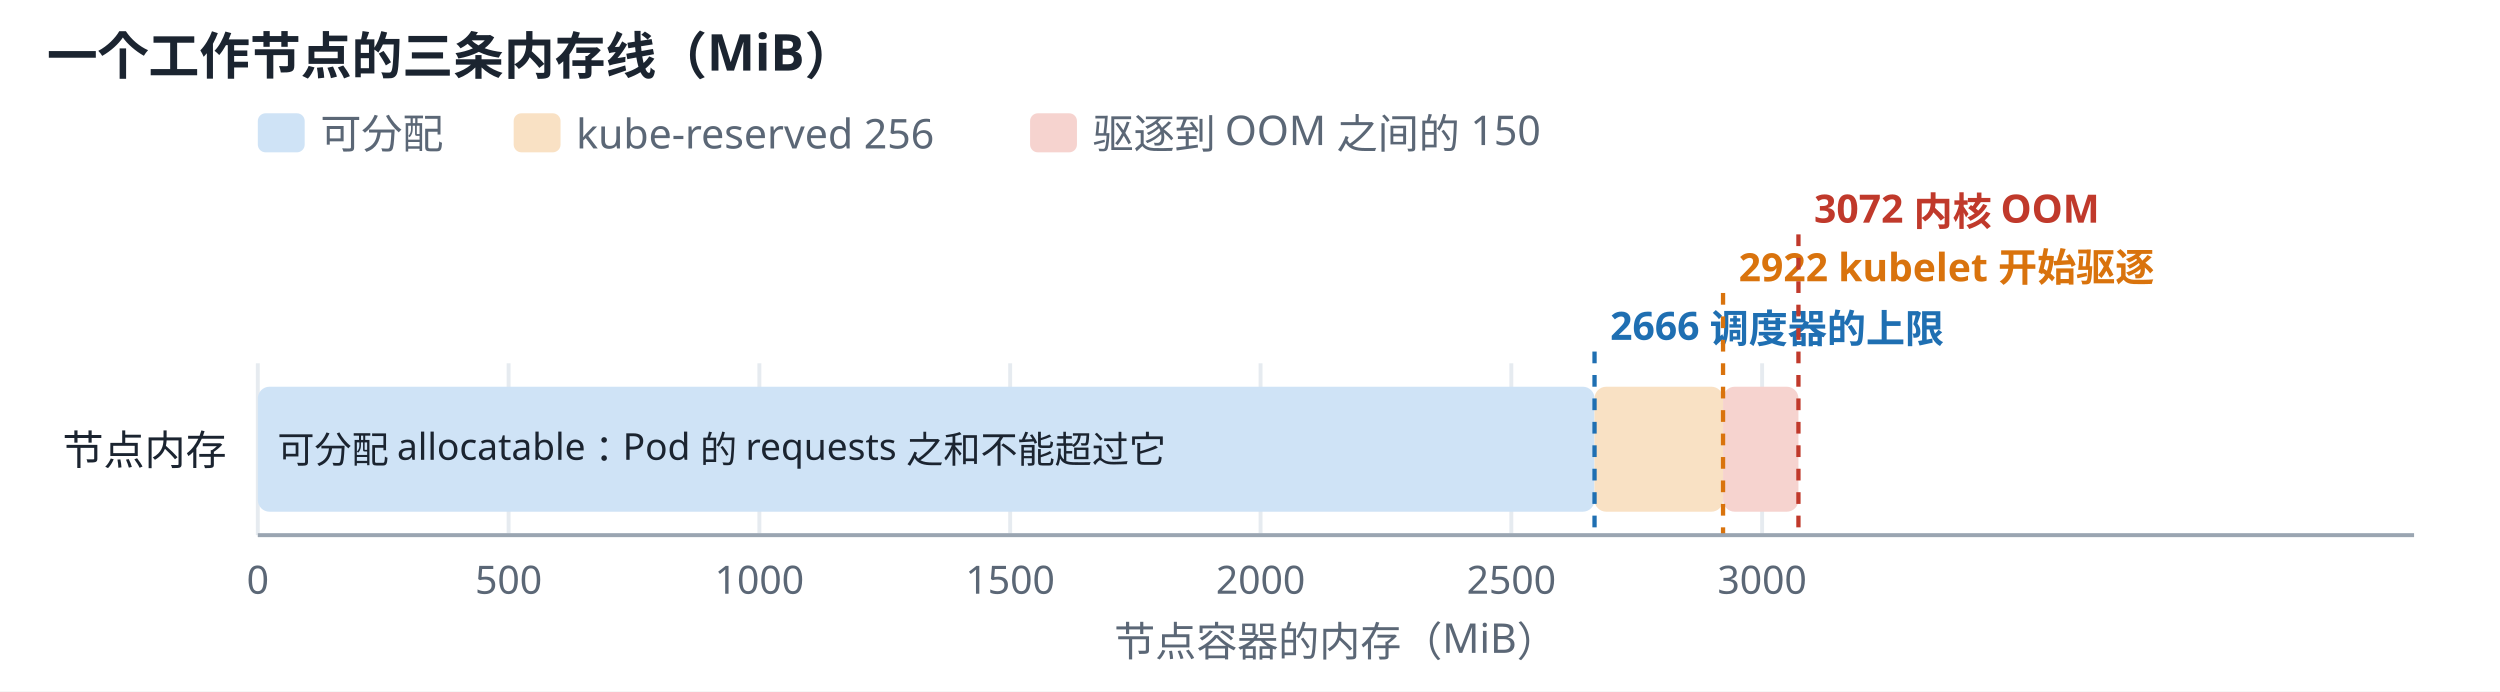
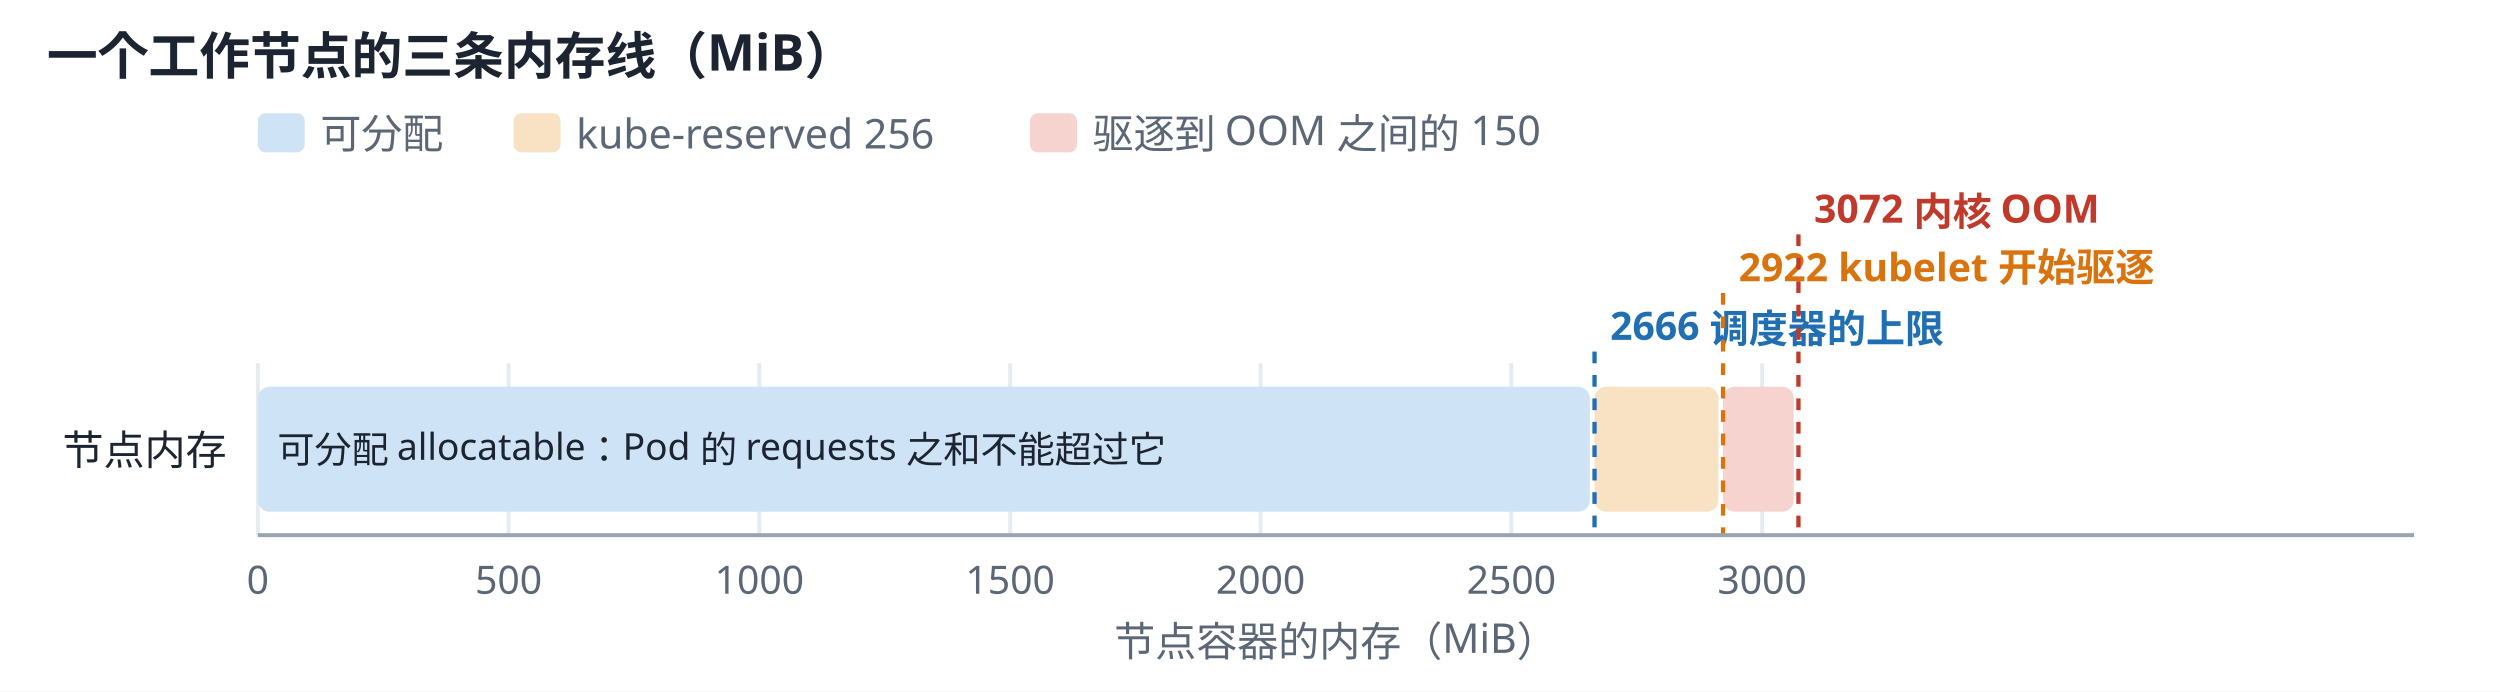
<svg xmlns="http://www.w3.org/2000/svg" viewBox="0 0 640 177" width="640" height="177" font-family="'Segoe UI','Microsoft YaHei','Noto Sans SC',sans-serif">
  <rect width="100%" height="100%" fill="#ffffff" />
  <text x="12.0" y="19.0" font-size="13" fill="#1b2430" text-anchor="start" font-weight="600">一个工作节点的三条内存线（MiB）</text>
  <line x1="66.0" y1="93.0" x2="66.0" y2="137.0" stroke="#e6ebf0" stroke-width="1.0" />
  <text x="66.0" y="152.0" font-size="10" fill="#5b6776" text-anchor="middle" font-weight="normal">0</text>
  <line x1="130.2" y1="93.0" x2="130.2" y2="137.0" stroke="#e6ebf0" stroke-width="1.0" />
  <text x="130.2" y="152.0" font-size="10" fill="#5b6776" text-anchor="middle" font-weight="normal">500</text>
  <line x1="194.4" y1="93.0" x2="194.4" y2="137.0" stroke="#e6ebf0" stroke-width="1.0" />
  <text x="194.4" y="152.0" font-size="10" fill="#5b6776" text-anchor="middle" font-weight="normal">1000</text>
  <line x1="258.6" y1="93.0" x2="258.6" y2="137.0" stroke="#e6ebf0" stroke-width="1.0" />
  <text x="258.6" y="152.0" font-size="10" fill="#5b6776" text-anchor="middle" font-weight="normal">1500</text>
  <line x1="322.7" y1="93.0" x2="322.7" y2="137.0" stroke="#e6ebf0" stroke-width="1.0" />
  <text x="322.7" y="152.0" font-size="10" fill="#5b6776" text-anchor="middle" font-weight="normal">2000</text>
  <line x1="386.9" y1="93.0" x2="386.9" y2="137.0" stroke="#e6ebf0" stroke-width="1.0" />
  <text x="386.9" y="152.0" font-size="10" fill="#5b6776" text-anchor="middle" font-weight="normal">2500</text>
  <line x1="451.1" y1="93.0" x2="451.1" y2="137.0" stroke="#e6ebf0" stroke-width="1.0" />
  <text x="451.1" y="152.0" font-size="10" fill="#5b6776" text-anchor="middle" font-weight="normal">3000</text>
  <text x="58.0" y="119.0" font-size="10.5" fill="#1b2430" text-anchor="end" font-weight="normal">节点内存</text>
  <line x1="66.0" y1="137.0" x2="618.0" y2="137.0" stroke="#e6ebf0" stroke-width="1.0" />
-   <rect x="66.0" y="99.0" width="342.2" height="32.0" fill="#cfe3f6" stroke="none" stroke-width="1" rx="3" />
+   <rect x="66.0" y="99.0" width="341.0" height="32.0" fill="#cfe3f6" stroke="none" stroke-width="1" rx="3" />
  <text x="71.0" y="118.5" font-size="9.5" fill="#1b2430" text-anchor="start" font-weight="normal">可分配 allocatable：Pod 的 requests 之和不能超过它</text>
-   <rect x="408.2" y="99.0" width="32.9" height="32.0" fill="#f9e1c4" stroke="none" stroke-width="1" rx="3" />
-   <rect x="441.1" y="99.0" width="19.3" height="32.0" fill="#f6d3cf" stroke="none" stroke-width="1" rx="3" />
+   <rect x="408.2" y="99.0" width="31.7" height="32.0" fill="#f9e1c4" stroke="none" stroke-width="1" rx="3" />
+   <rect x="441.1" y="99.0" width="18.1" height="32.0" fill="#f6d3cf" stroke="none" stroke-width="1" rx="3" />
  <line x1="408.2" y1="90.0" x2="408.2" y2="137.0" stroke="#1f6fb2" stroke-width="1.1" stroke-dasharray="3 3" />
  <rect x="409.2" y="78.0" width="93.5" height="14.0" fill="#ffffff" stroke="none" stroke-width="1" rx="2" opacity="0.86" />
  <text x="412.2" y="87.0" font-size="10" fill="#1f6fb2" text-anchor="start" font-weight="600">2666 调度器的上限</text>
  <line x1="441.1" y1="75.0" x2="441.1" y2="137.0" stroke="#d9730d" stroke-width="1.1" stroke-dasharray="3 3" />
  <rect x="442.1" y="63.0" width="117.5" height="14.0" fill="#ffffff" stroke="none" stroke-width="1" rx="2" opacity="0.86" />
  <text x="445.1" y="72.0" font-size="10" fill="#d9730d" text-anchor="start" font-weight="600">2922 kubelet 开始驱逐</text>
  <line x1="460.4" y1="60.0" x2="460.4" y2="137.0" stroke="#c0392b" stroke-width="1.1" stroke-dasharray="3 3" />
  <rect x="461.4" y="48.0" width="75.5" height="14.0" fill="#ffffff" stroke="none" stroke-width="1" rx="2" opacity="0.86" />
  <text x="464.4" y="57.0" font-size="10" fill="#c0392b" text-anchor="start" font-weight="600">3072 内核 OOM</text>
  <line x1="66.0" y1="137.0" x2="618.0" y2="137.0" stroke="#9aa5b1" stroke-width="1.0" />
  <text x="342.0" y="168.0" font-size="10.5" fill="#5b6776" text-anchor="middle" font-weight="normal">节点容器的内存（MiB）</text>
  <rect x="66.0" y="29.0" width="12.0" height="10.0" fill="#cfe3f6" stroke="none" stroke-width="1" rx="2" />
  <text x="82.0" y="38.0" font-size="10.5" fill="#5b6776" text-anchor="start" font-weight="normal">可分配</text>
  <rect x="131.5" y="29.0" width="12.0" height="10.0" fill="#f9e1c4" stroke="none" stroke-width="1" rx="2" />
  <text x="147.5" y="38.0" font-size="10.5" fill="#5b6776" text-anchor="start" font-weight="normal">kube-reserved 256</text>
  <rect x="263.7" y="29.0" width="12.0" height="10.0" fill="#f6d3cf" stroke="none" stroke-width="1" rx="2" />
  <text x="279.7" y="38.0" font-size="10.5" fill="#5b6776" text-anchor="start" font-weight="normal">驱逐到 OOM 之间的 150</text>
</svg>
